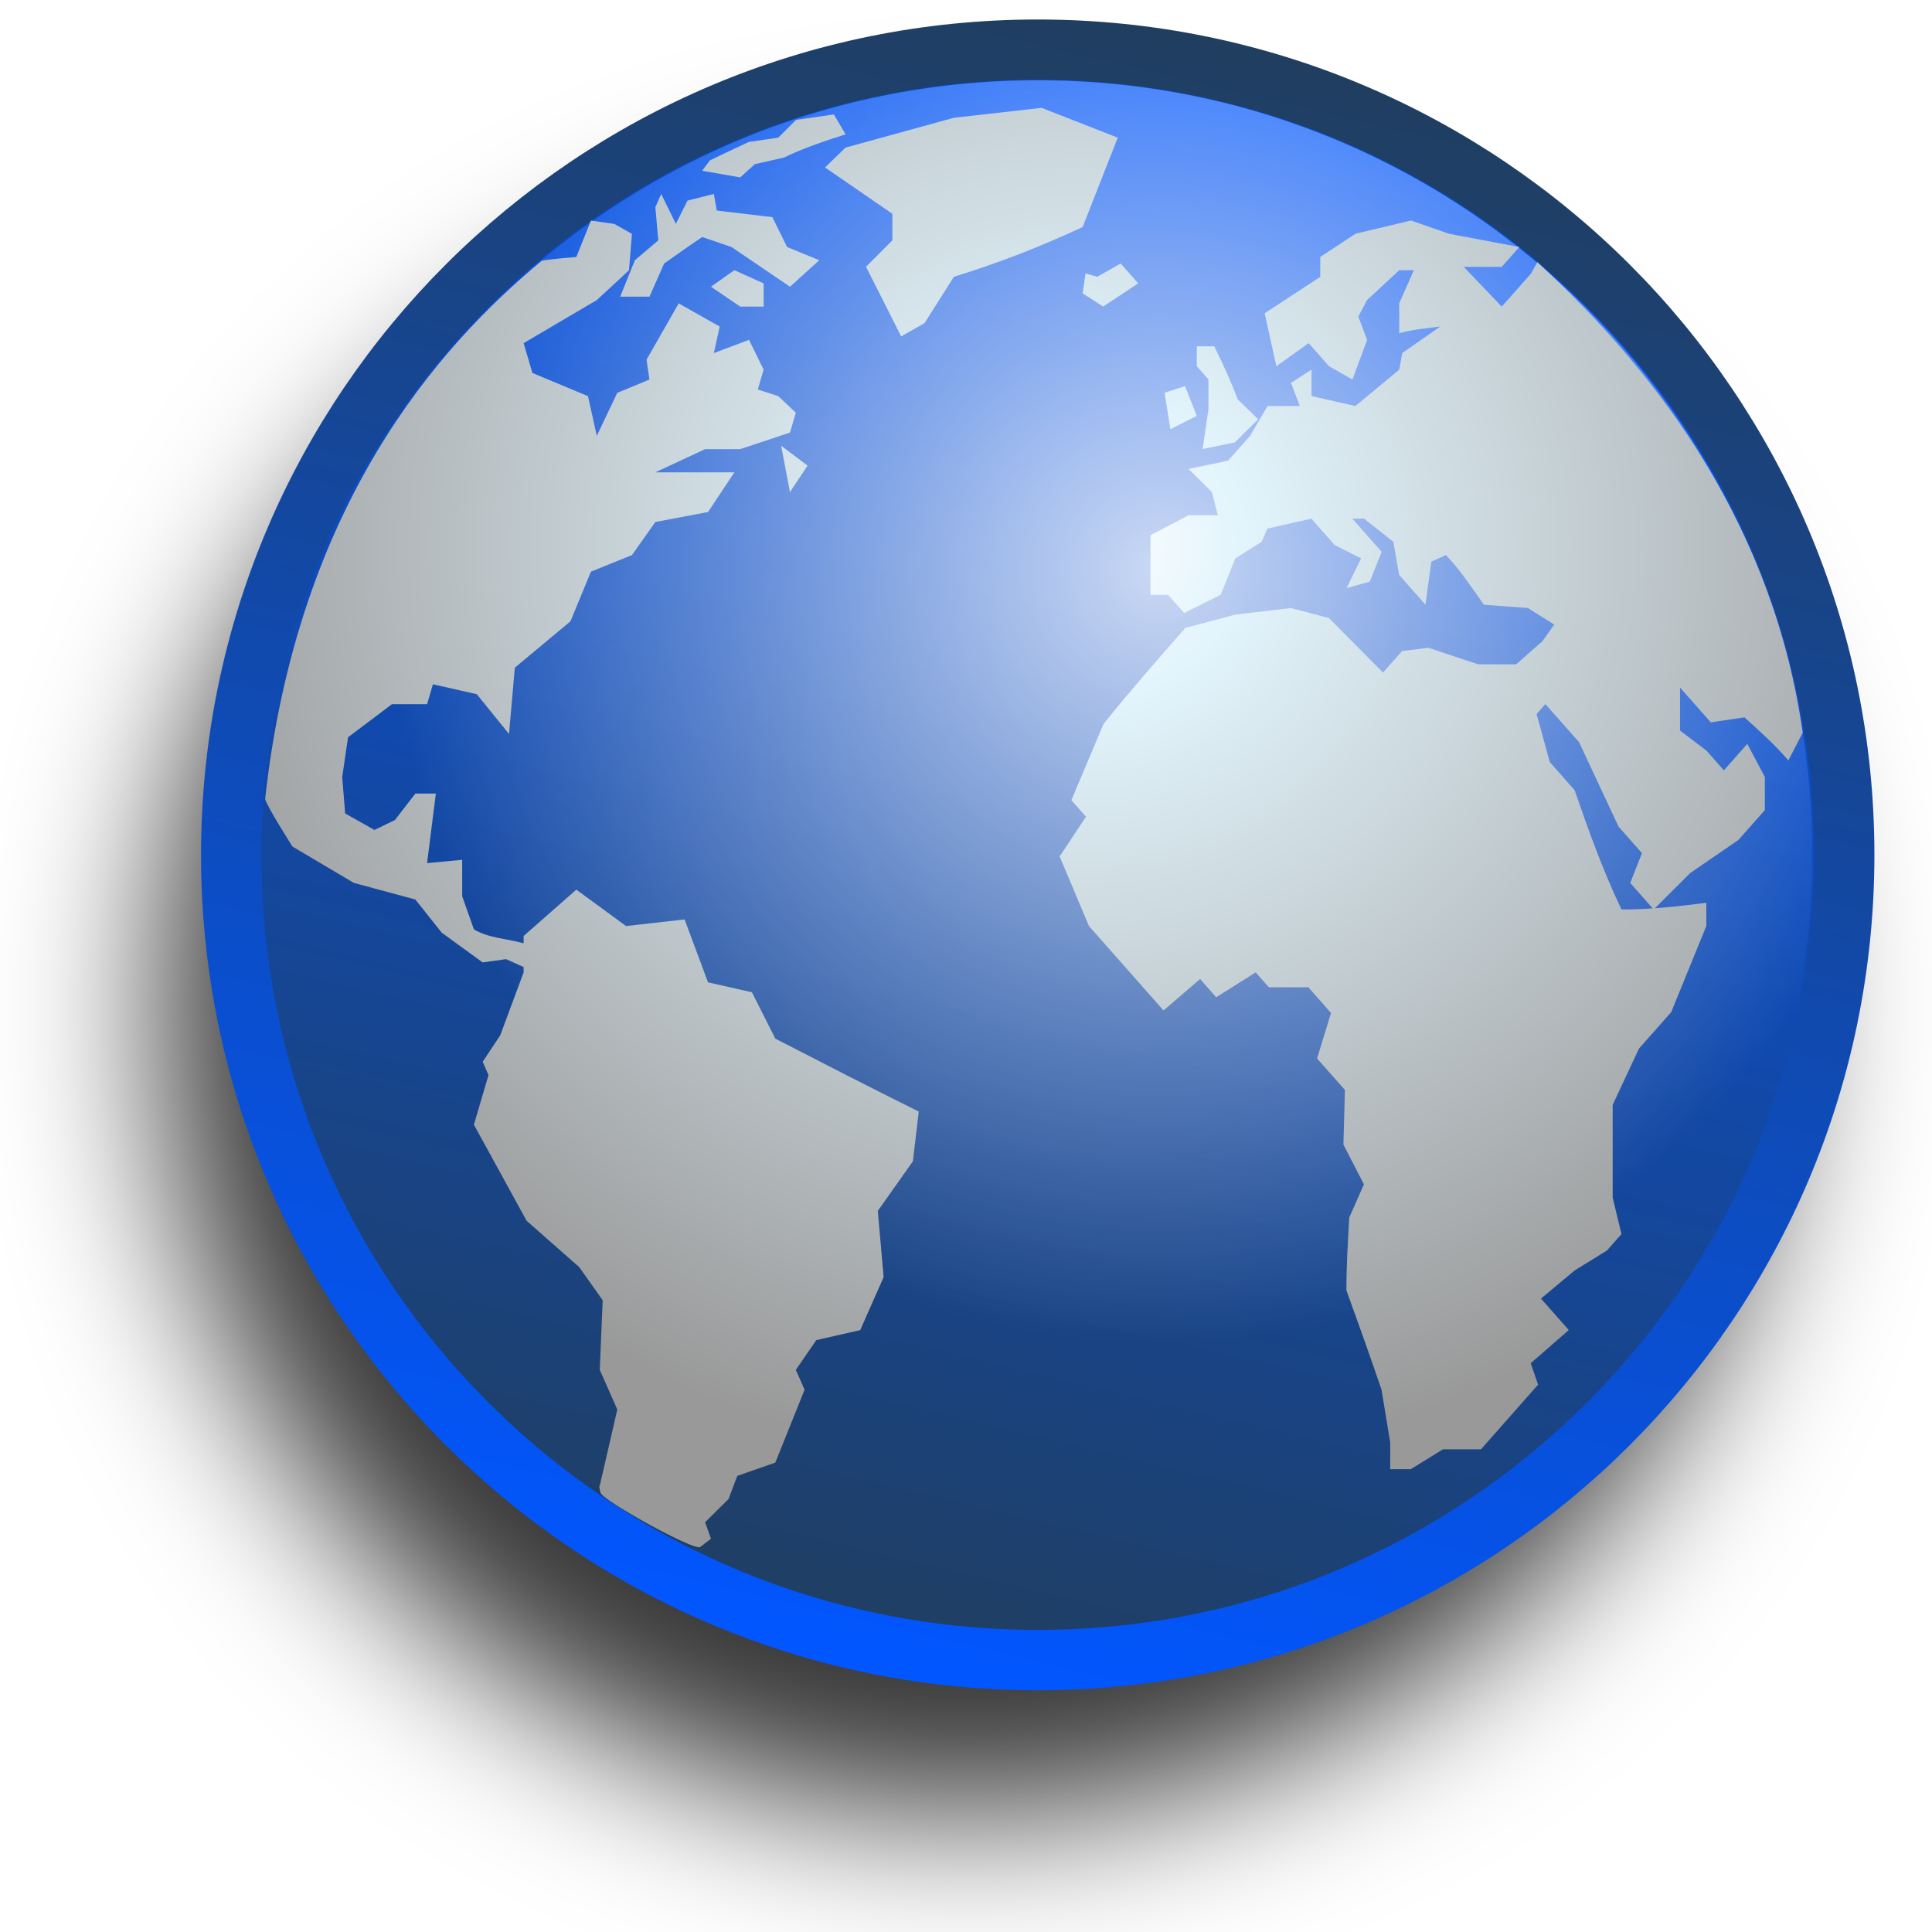
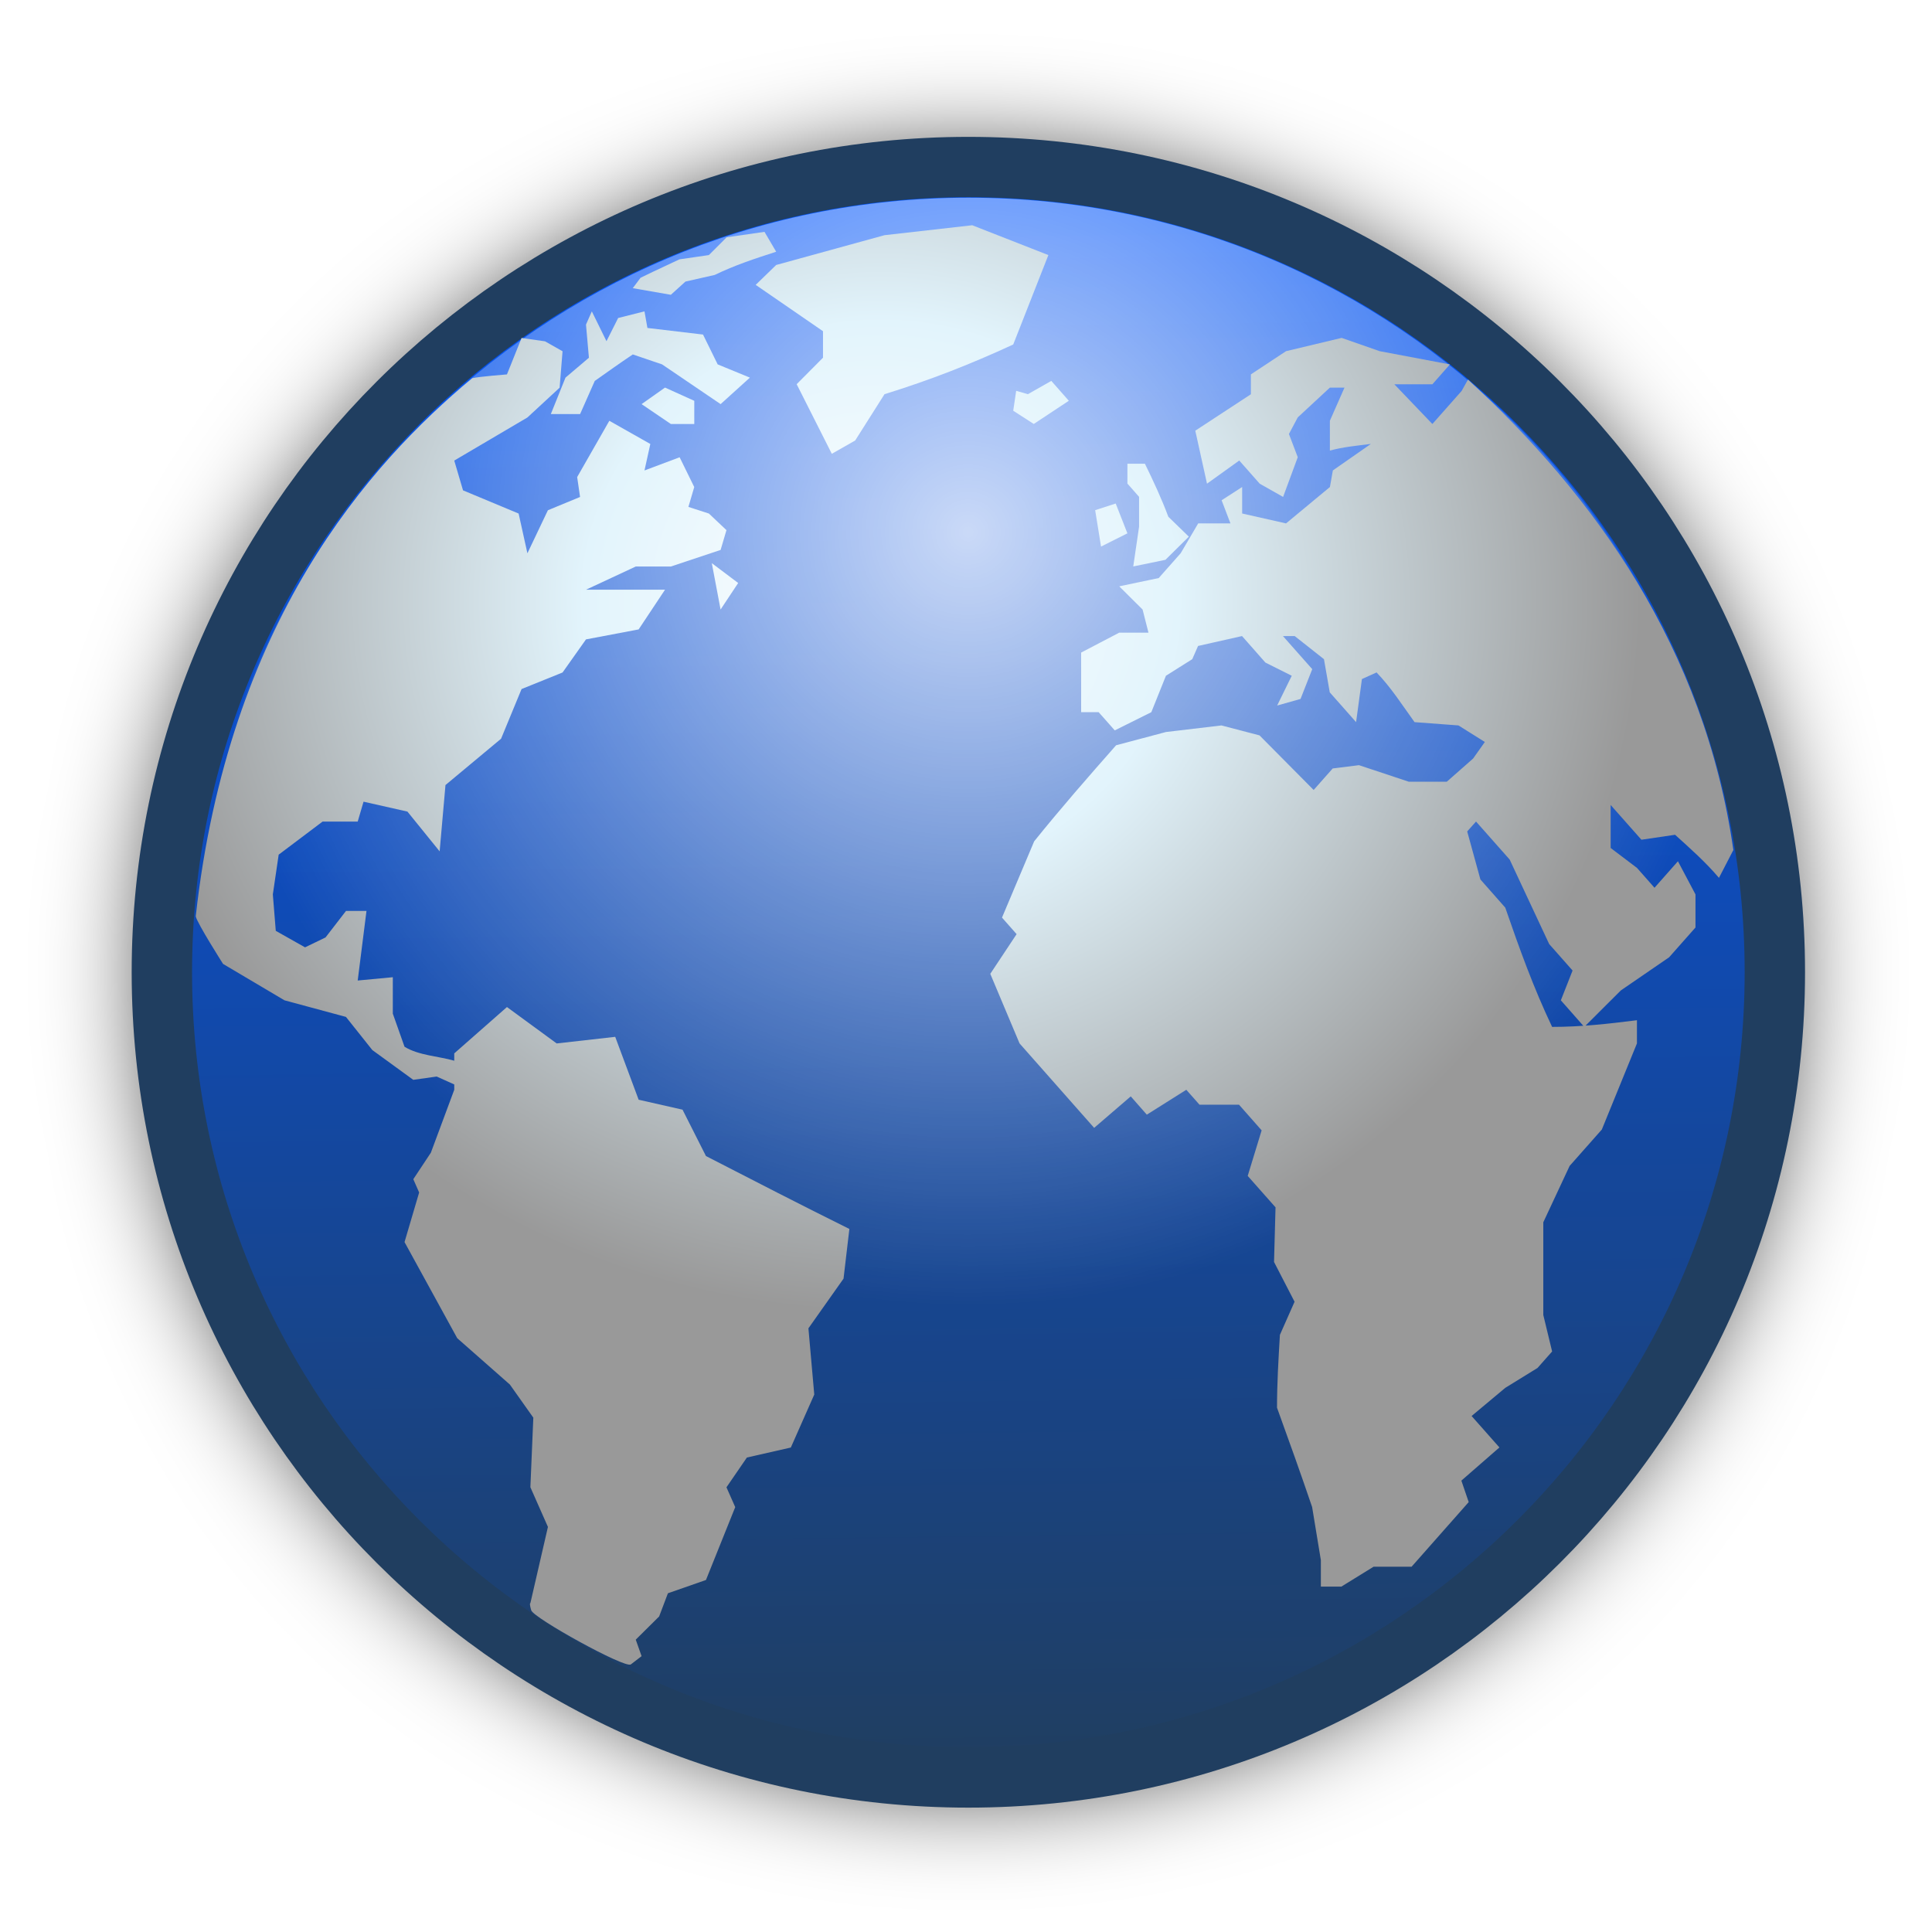
<svg xmlns="http://www.w3.org/2000/svg" xmlns:xlink="http://www.w3.org/1999/xlink" width="32" height="32" id="svg3440" version="1.1">
  <defs id="defs3">
    <linearGradient id="linearGradient4337">
      <stop style="stop-color:#ffffff;stop-opacity:1;" offset="0" id="stop4339" />
-       <stop id="stop4345" offset="0.167" style="stop-color:#e2f4fc;stop-opacity:1;" />
+       <stop id="stop4345" offset="0.392" style="stop-color:#e2f4fc;stop-opacity:1;" />
      <stop style="stop-color:#999999;stop-opacity:1;" offset="1" id="stop4341" />
    </linearGradient>
    <linearGradient id="linearGradient3886">
      <stop style="stop-color:#ffffff;stop-opacity:0.784;" offset="0" id="stop3888" />
      <stop style="stop-color:#ffffff;stop-opacity:0;" offset="1" id="stop3890" />
    </linearGradient>
    <linearGradient id="linearGradient7777">
      <stop style="stop-color:#203e60;stop-opacity:1;" offset="0" id="stop4346" />
      <stop style="stop-color:#0156ff;stop-opacity:1;" offset="1" id="stop3966" />
    </linearGradient>
-     <linearGradient xlink:href="#linearGradient7777" id="linearGradient3872" x1="18.87" y1="43.407" x2="28.056" y2="4.741" gradientUnits="userSpaceOnUse" gradientTransform="matrix(0.6850159,0,0,0.6839356,1.07922,13.75251)" />
-     <radialGradient xlink:href="#linearGradient3886" id="radialGradient3899" gradientUnits="userSpaceOnUse" gradientTransform="translate(4.123843e-6,-6.9188543e-7)" cx="25.263" cy="14.053" fx="25.263" fy="14.053" r="17.5" />
-     <radialGradient xlink:href="#linearGradient4337" id="radialGradient4343" cx="26" cy="15.5" fx="26" fy="15.5" r="18.863" gradientTransform="matrix(1.272315,-6.5423305e-8,6.2697328e-8,1.219302,-7.080182,-2.899736)" gradientUnits="userSpaceOnUse" />
-     <radialGradient xlink:href="#linearGradient4337" id="radialGradient3172" gradientUnits="userSpaceOnUse" gradientTransform="matrix(1.272315,-6.5423305e-8,6.2697328e-8,1.219302,-7.080182,-2.899736)" cx="26" cy="15.5" fx="26" fy="15.5" r="18.863" />
-     <radialGradient xlink:href="#linearGradient4337" id="radialGradient3174" gradientUnits="userSpaceOnUse" gradientTransform="matrix(1.272315,-6.5423305e-8,6.2697328e-8,1.219302,-7.080182,-2.899736)" cx="26" cy="15.5" fx="26" fy="15.5" r="18.863" />
-     <radialGradient xlink:href="#linearGradient4337" id="radialGradient3176" gradientUnits="userSpaceOnUse" gradientTransform="matrix(1.272315,-6.5423305e-8,6.2697328e-8,1.219302,-7.080182,-2.899736)" cx="26" cy="15.5" fx="26" fy="15.5" r="18.863" />
-     <radialGradient xlink:href="#linearGradient4337" id="radialGradient3178" gradientUnits="userSpaceOnUse" gradientTransform="matrix(1.272315,-6.5423305e-8,6.2697328e-8,1.219302,-7.080182,-2.899736)" cx="26" cy="15.5" fx="26" fy="15.5" r="18.863" />
-     <radialGradient xlink:href="#linearGradient4337" id="radialGradient3180" gradientUnits="userSpaceOnUse" gradientTransform="matrix(1.272315,-6.5423305e-8,6.2697328e-8,1.219302,-7.080182,-2.899736)" cx="26" cy="15.5" fx="26" fy="15.5" r="18.863" />
-     <radialGradient xlink:href="#linearGradient4337" id="radialGradient3182" gradientUnits="userSpaceOnUse" gradientTransform="matrix(1.272315,-6.5423305e-8,6.2697328e-8,1.219302,-7.080182,-2.899736)" cx="26" cy="15.5" fx="26" fy="15.5" r="18.863" />
-     <radialGradient xlink:href="#linearGradient4337" id="radialGradient3184" gradientUnits="userSpaceOnUse" gradientTransform="matrix(1.272315,-6.5423305e-8,6.2697328e-8,1.219302,-7.080182,-2.899736)" cx="26" cy="15.5" fx="26" fy="15.5" r="18.863" />
-     <radialGradient xlink:href="#linearGradient4337" id="radialGradient3186" gradientUnits="userSpaceOnUse" gradientTransform="matrix(1.272315,-6.5423305e-8,6.2697328e-8,1.219302,-7.080182,-2.899736)" cx="26" cy="15.5" fx="26" fy="15.5" r="18.863" />
-     <radialGradient xlink:href="#linearGradient4337" id="radialGradient3188" gradientUnits="userSpaceOnUse" gradientTransform="matrix(1.272315,-6.5423305e-8,6.2697328e-8,1.219302,-7.080182,-2.899736)" cx="26" cy="15.5" fx="26" fy="15.5" r="18.863" />
-     <radialGradient xlink:href="#linearGradient4337" id="radialGradient3190" gradientUnits="userSpaceOnUse" gradientTransform="matrix(1.272315,-6.5423305e-8,6.2697328e-8,1.219302,-7.080182,-2.899736)" cx="26" cy="15.5" fx="26" fy="15.5" r="18.863" />
-     <radialGradient xlink:href="#linearGradient4337" id="radialGradient3192" gradientUnits="userSpaceOnUse" gradientTransform="matrix(1.272315,-6.5423305e-8,6.2697328e-8,1.219302,-7.080182,-2.899736)" cx="26" cy="15.5" fx="26" fy="15.5" r="18.863" />
-     <radialGradient xlink:href="#linearGradient4337" id="radialGradient3194" gradientUnits="userSpaceOnUse" gradientTransform="matrix(1.272315,-6.5423305e-8,6.2697328e-8,1.219302,-7.080182,-2.899736)" cx="26" cy="15.5" fx="26" fy="15.5" r="18.863" />
-     <radialGradient xlink:href="#linearGradient4337" id="radialGradient3196" gradientUnits="userSpaceOnUse" gradientTransform="matrix(1.272315,-6.5423305e-8,6.2697328e-8,1.219302,-7.080182,-2.899736)" cx="26" cy="15.5" fx="26" fy="15.5" r="18.863" />
-     <radialGradient xlink:href="#linearGradient4337" id="radialGradient3198" gradientUnits="userSpaceOnUse" gradientTransform="matrix(1.272315,-6.5423305e-8,6.2697328e-8,1.219302,-7.080182,-2.899736)" cx="26" cy="15.5" fx="26" fy="15.5" r="18.863" />
-     <radialGradient xlink:href="#linearGradient4337" id="radialGradient3200" gradientUnits="userSpaceOnUse" gradientTransform="matrix(1.272315,-6.5423305e-8,6.2697328e-8,1.219302,-7.080182,-2.899736)" cx="26" cy="15.5" fx="26" fy="15.5" r="18.863" />
-     <radialGradient xlink:href="#linearGradient4337" id="radialGradient3202" gradientUnits="userSpaceOnUse" gradientTransform="matrix(1.272315,-6.5423305e-8,6.2697328e-8,1.219302,-7.080182,-2.899736)" cx="26" cy="15.5" fx="26" fy="15.5" r="18.863" />
-     <radialGradient xlink:href="#linearGradient4337" id="radialGradient3204" gradientUnits="userSpaceOnUse" gradientTransform="matrix(1.272315,-6.5423305e-8,6.2697328e-8,1.219302,-7.080182,-2.899736)" cx="26" cy="15.5" fx="26" fy="15.5" r="18.863" />
-     <radialGradient xlink:href="#linearGradient4337" id="radialGradient3206" gradientUnits="userSpaceOnUse" gradientTransform="matrix(1.272315,-6.5423305e-8,6.2697328e-8,1.219302,-7.080182,-2.899736)" cx="26" cy="15.5" fx="26" fy="15.5" r="18.863" />
-     <radialGradient xlink:href="#linearGradient4337" id="radialGradient3208" gradientUnits="userSpaceOnUse" gradientTransform="matrix(1.272315,-6.5423305e-8,6.2697328e-8,1.219302,-7.080182,-2.899736)" cx="26" cy="15.5" fx="26" fy="15.5" r="18.863" />
-     <radialGradient xlink:href="#linearGradient4337" id="radialGradient3210" gradientUnits="userSpaceOnUse" gradientTransform="matrix(1.272315,-6.5423305e-8,6.2697328e-8,1.219302,-7.080182,-2.899736)" cx="26" cy="15.5" fx="26" fy="15.5" r="18.863" />
-     <radialGradient xlink:href="#linearGradient4337" id="radialGradient3212" gradientUnits="userSpaceOnUse" gradientTransform="matrix(1.272315,-6.5423305e-8,6.2697328e-8,1.219302,-7.080182,-2.899736)" cx="26" cy="15.5" fx="26" fy="15.5" r="18.863" />
-     <radialGradient xlink:href="#linearGradient4337" id="radialGradient3214" gradientUnits="userSpaceOnUse" gradientTransform="matrix(1.272315,-6.5423305e-8,6.2697328e-8,1.219302,-7.080182,-2.899736)" cx="26" cy="15.5" fx="26" fy="15.5" r="18.863" />
-     <radialGradient xlink:href="#linearGradient4337" id="radialGradient3216" gradientUnits="userSpaceOnUse" gradientTransform="matrix(1.272315,-6.5423305e-8,6.2697328e-8,1.219302,-7.080182,-2.899736)" cx="26" cy="15.5" fx="26" fy="15.5" r="18.863" />
-     <radialGradient xlink:href="#linearGradient4337" id="radialGradient3218" gradientUnits="userSpaceOnUse" gradientTransform="matrix(1.272315,-6.5423305e-8,6.2697328e-8,1.219302,-7.080182,-2.899736)" cx="26" cy="15.5" fx="26" fy="15.5" r="18.863" />
-     <radialGradient xlink:href="#linearGradient4337" id="radialGradient3220" gradientUnits="userSpaceOnUse" gradientTransform="matrix(1.272315,-6.5423305e-8,6.2697328e-8,1.219302,-7.080182,-2.899736)" cx="26" cy="15.5" fx="26" fy="15.5" r="18.863" />
-     <radialGradient xlink:href="#linearGradient4337" id="radialGradient3222" gradientUnits="userSpaceOnUse" gradientTransform="matrix(1.272315,-6.5423305e-8,6.2697328e-8,1.219302,-7.080182,-2.899736)" cx="26" cy="15.5" fx="26" fy="15.5" r="18.863" />
-     <radialGradient xlink:href="#linearGradient4337" id="radialGradient3224" gradientUnits="userSpaceOnUse" gradientTransform="matrix(1.272315,-6.5423305e-8,6.2697328e-8,1.219302,-7.080182,-2.899736)" cx="26" cy="15.5" fx="26" fy="15.5" r="18.863" />
-     <radialGradient xlink:href="#linearGradient4337" id="radialGradient3226" gradientUnits="userSpaceOnUse" gradientTransform="matrix(1.272315,-6.5423305e-8,6.2697328e-8,1.219302,-7.080182,-2.899736)" cx="26" cy="15.5" fx="26" fy="15.5" r="18.863" />
-     <filter id="filter3970" x="-0.12" width="1.24" y="-0.12" height="1.24" color-interpolation-filters="sRGB">
-       <feGaussianBlur stdDeviation="26.325" id="feGaussianBlur3972" />
+     <radialGradient xlink:href="#linearGradient3886" id="radialGradient3899" gradientUnits="userSpaceOnUse" gradientTransform="translate(4.123843e-6,-6.9188543e-7)" cx="22.489" cy="10.555" fx="22.489" fy="10.555" r="17.5" />
+     <linearGradient xlink:href="#linearGradient7777" id="linearGradient3865" gradientUnits="userSpaceOnUse" gradientTransform="matrix(0.6850159,0,0,0.6839356,0.2837253,15.68947)" x1="18.87" y1="43.407" x2="18.378" y2="4.353" />
+     <filter id="filter3831">
+       <feGaussianBlur stdDeviation="0.934" id="feGaussianBlur3833" />
    </filter>
-     <linearGradient xlink:href="#linearGradient7777" id="linearGradient3841" x1="397" y1="-556" x2="273" y2="-34" gradientUnits="userSpaceOnUse" gradientTransform="matrix(0.05074192,0,0,0.05066189,0.5067339,45.1553)" />
-     <filter id="filter3861" x="-0.12" width="1.24" y="-0.12" height="1.24">
-       <feGaussianBlur stdDeviation="1.335" id="feGaussianBlur3863" />
-     </filter>
-     <linearGradient xlink:href="#linearGradient7777" id="linearGradient3865" gradientUnits="userSpaceOnUse" gradientTransform="matrix(0.6850159,0,0,0.6839356,1.432774,13.74493)" x1="18.87" y1="43.407" x2="28.056" y2="4.741" />
+     <linearGradient xlink:href="#linearGradient7777" id="linearGradient3833" x1="10.225" y1="48.367" x2="10.186" y2="53.671" gradientUnits="userSpaceOnUse" />
+     <radialGradient xlink:href="#linearGradient4337" id="radialGradient3846" cx="22.715" cy="13.843" fx="22.715" fy="13.843" r="18.863" gradientTransform="matrix(1,0,0,0.9362598,0,1.487539)" gradientUnits="userSpaceOnUse" />
  </defs>
  <g id="layer1" transform="translate(0,-16)">
-     <path id="path3855" d="m 29.397,32.678 c 0,7.366 -5.981,13.337 -13.358,13.337 -7.377,0 -13.358,-5.971 -13.358,-13.337 0,-7.366 5.981,-13.336 13.358,-13.336 7.377,0 13.358,5.971 13.358,13.336 l 0,0 z" style="fill:#000000;fill-opacity:0.784;fill-rule:nonzero;stroke:none;filter:url(#filter3861)" />
-     <path style="fill:url(#linearGradient3865);fill-opacity:1;fill-rule:nonzero;stroke:url(#linearGradient3841);stroke-width:1;stroke-miterlimit:4;stroke-opacity:1;stroke-dasharray:none" d="m 30.546,30.159 c 0,7.366 -5.981,13.337 -13.358,13.337 -7.377,0 -13.358,-5.971 -13.358,-13.337 0,-7.366 5.981,-13.336 13.358,-13.336 7.377,0 13.358,5.971 13.358,13.336 l 0,0 z" id="path3214" />
-     <path style="fill:url(#radialGradient3899);fill-opacity:1;stroke:none" id="path3884" d="m 40,20.5 a 17.5,17.5 0 1 1 -35,0 17.5,17.5 0 1 1 35,0 z" transform="matrix(0.7328571,0,0,0.7328571,0.7017634,15.13135)" />
-     <g id="g4307" style="fill:url(#radialGradient4343);fill-opacity:1" transform="matrix(0.675,0,0,0.675,1.666053,13.95492)">
-       <g transform="matrix(0.987914,0,0,0.987891,-1.58612,0.616059)" style="fill:url(#radialGradient3174);fill-opacity:1;fill-rule:nonzero;stroke:none" id="g4142">
-         <path style="fill:url(#radialGradient3172);fill-opacity:1" id="path4144" d="M 43.88,20.648 43.526,21.332 c -0.334,-0.394 -0.709,-0.725 -1.09,-1.07 l -0.836,0.123 -0.764,-0.863 0,1.068 0.654,0.495 0.435,0.493 0.582,-0.658 c 0.146,0.274 0.291,0.549 0.436,0.823 l 0,0.822 -0.655,0.74 -1.199,0.823 -0.908,0.906 -0.582,-0.66 0.291,-0.74 -0.581,-0.658 -0.981,-2.098 -0.836,-0.945 -0.219,0.246 0.328,1.193 0.617,0.699 c 0.352,1.018 0.701,1.99 1.164,2.963 0.718,0 1.395,-0.076 2.107,-0.166 l 0,0.576 -0.872,2.139 -0.8,0.904 -0.654,1.4 c 0,0.768 0,1.535 0,2.303 l 0.219,0.906 -0.363,0.41 -0.801,0.494 -0.836,0.699 0.691,0.781 -0.945,0.824 0.182,0.533 -1.418,1.605 -0.944,0 -0.8,0.494 -0.51,0 0,-0.658 -0.217,-1.318 c -0.281,-0.826 -0.574,-1.647 -0.872,-2.467 0,-0.606 0.036,-1.205 0.072,-1.81 l 0.364,-0.822 -0.51,-0.988 0.037,-1.357 -0.691,-0.781 0.346,-1.131 -0.562,-0.638 -0.982,0 -0.327,-0.37 -0.981,0.618 -0.399,-0.454 -0.909,0.782 c -0.617,-0.7 -1.235,-1.399 -1.853,-2.098 l -0.727,-1.728 0.654,-0.986 -0.363,-0.411 0.799,-1.894 c 0.656,-0.816 1.342,-1.6 2.035,-2.386 l 1.236,-0.329 1.381,-0.164 0.945,0.247 1.345,1.356 0.473,-0.534 0.653,-0.082 1.236,0.411 0.945,0 0.654,-0.576 0.291,-0.411 -0.655,-0.411 -1.091,-0.082 c -0.303,-0.42 -0.584,-0.861 -0.943,-1.234 l -0.364,0.164 -0.145,1.07 -0.654,-0.74 -0.144,-0.824 -0.727,-0.574 -0.292,0 0.728,0.822 -0.291,0.74 -0.581,0.164 0.363,-0.74 -0.655,-0.328 -0.58,-0.658 -1.092,0.246 -0.144,0.328 -0.654,0.412 -0.363,0.905 -0.908,0.452 -0.4,-0.452 -0.435,0 0,-1.481 0.945,-0.494 0.727,0 -0.146,-0.575 -0.58,-0.576 0.981,-0.206 0.545,-0.616 0.435,-0.741 0.801,0 -0.219,-0.575 0.51,-0.329 0,0.658 1.09,0.246 1.09,-0.904 0.073,-0.412 0.944,-0.658 c -0.342,0.043 -0.684,0.074 -1.018,0.165 l 0,-0.741 0.363,-0.823 -0.363,0 -0.798,0.74 -0.219,0.412 0.219,0.577 -0.364,0.986 -0.581,-0.329 -0.508,-0.575 -0.801,0.575 -0.291,-1.316 1.381,-0.905 0,-0.494 0.873,-0.576 1.381,-0.33 0.945,0.33 1.744,0.329 -0.435,0.493 -0.945,0 0.945,0.987 0.727,-0.822 0.157,-0.282 c 3.13,2.869 5.879,6.665 6.593,11.694 z" />
+     <path id="path3061" d="m 29.397,32.103 c 0,7.366 -5.981,13.337 -13.358,13.337 -7.377,0 -13.358,-5.971 -13.358,-13.337 0,-7.366 5.981,-13.336 13.358,-13.336 7.377,0 13.358,5.971 13.358,13.336 l 0,0 z" style="fill:#000000;fill-opacity:1;fill-rule:nonzero;stroke:none;filter:url(#filter3831)" />
+     <path style="fill:url(#linearGradient3865);fill-opacity:1;fill-rule:nonzero;stroke:url(#linearGradient3833);stroke-width:1;stroke-miterlimit:4;stroke-opacity:1;stroke-dasharray:none" d="m 29.397,32.103 c 0,7.366 -5.981,13.337 -13.358,13.337 -7.377,0 -13.358,-5.971 -13.358,-13.337 0,-7.366 5.981,-13.336 13.358,-13.336 7.377,0 13.358,5.971 13.358,13.336 l 0,0 z" id="path3214" />
+     <path style="fill:url(#radialGradient3899);fill-opacity:1;stroke:none" id="path3884" d="M 40,20.5 C 40,30.165 32.165,38 22.5,38 12.835,38 5,30.165 5,20.5 5,10.835 12.835,3 22.5,3 32.165,3 40,10.835 40,20.5 z" transform="matrix(0.7328571,0,0,0.7328571,-0.4472852,17.07589)" />
+     <g id="g4307" style="fill:url(#radialGradient3846);fill-opacity:1" transform="matrix(0.675,0,0,0.675,0.5170049,15.89946)">
+       <g transform="matrix(0.987914,0,0,0.987891,-1.58612,0.616059)" style="fill:url(#radialGradient3846);fill-opacity:1.0;fill-rule:nonzero;stroke:none" id="g4142">
+         <path style="fill:url(#radialGradient3846);fill-opacity:1.0" id="path4144" d="M 43.88,20.648 43.526,21.332 c -0.334,-0.394 -0.709,-0.725 -1.09,-1.07 l -0.836,0.123 -0.764,-0.863 0,1.068 0.654,0.495 0.435,0.493 0.582,-0.658 c 0.146,0.274 0.291,0.549 0.436,0.823 l 0,0.822 -0.655,0.74 -1.199,0.823 -0.908,0.906 -0.582,-0.66 0.291,-0.74 -0.581,-0.658 -0.981,-2.098 -0.836,-0.945 -0.219,0.246 0.328,1.193 0.617,0.699 c 0.352,1.018 0.701,1.99 1.164,2.963 0.718,0 1.395,-0.076 2.107,-0.166 l 0,0.576 -0.872,2.139 -0.8,0.904 -0.654,1.4 c 0,0.768 0,1.535 0,2.303 l 0.219,0.906 -0.363,0.41 -0.801,0.494 -0.836,0.699 0.691,0.781 -0.945,0.824 0.182,0.533 -1.418,1.605 -0.944,0 -0.8,0.494 -0.51,0 0,-0.658 -0.217,-1.318 c -0.281,-0.826 -0.574,-1.647 -0.872,-2.467 0,-0.606 0.036,-1.205 0.072,-1.81 l 0.364,-0.822 -0.51,-0.988 0.037,-1.357 -0.691,-0.781 0.346,-1.131 -0.562,-0.638 -0.982,0 -0.327,-0.37 -0.981,0.618 -0.399,-0.454 -0.909,0.782 c -0.617,-0.7 -1.235,-1.399 -1.853,-2.098 l -0.727,-1.728 0.654,-0.986 -0.363,-0.411 0.799,-1.894 c 0.656,-0.816 1.342,-1.6 2.035,-2.386 l 1.236,-0.329 1.381,-0.164 0.945,0.247 1.345,1.356 0.473,-0.534 0.653,-0.082 1.236,0.411 0.945,0 0.654,-0.576 0.291,-0.411 -0.655,-0.411 -1.091,-0.082 c -0.303,-0.42 -0.584,-0.861 -0.943,-1.234 l -0.364,0.164 -0.145,1.07 -0.654,-0.74 -0.144,-0.824 -0.727,-0.574 -0.292,0 0.728,0.822 -0.291,0.74 -0.581,0.164 0.363,-0.74 -0.655,-0.328 -0.58,-0.658 -1.092,0.246 -0.144,0.328 -0.654,0.412 -0.363,0.905 -0.908,0.452 -0.4,-0.452 -0.435,0 0,-1.481 0.945,-0.494 0.727,0 -0.146,-0.575 -0.58,-0.576 0.981,-0.206 0.545,-0.616 0.435,-0.741 0.801,0 -0.219,-0.575 0.51,-0.329 0,0.658 1.09,0.246 1.09,-0.904 0.073,-0.412 0.944,-0.658 c -0.342,0.043 -0.684,0.074 -1.018,0.165 l 0,-0.741 0.363,-0.823 -0.363,0 -0.798,0.74 -0.219,0.412 0.219,0.577 -0.364,0.986 -0.581,-0.329 -0.508,-0.575 -0.801,0.575 -0.291,-1.316 1.381,-0.905 0,-0.494 0.873,-0.576 1.381,-0.33 0.945,0.33 1.744,0.329 -0.435,0.493 -0.945,0 0.945,0.987 0.727,-0.822 0.157,-0.282 c 3.13,2.869 5.879,6.665 6.593,11.694 z" />
      </g>
-       <g transform="matrix(0.987914,0,0,0.987891,-1.58612,0.616059)" style="fill:url(#radialGradient3178);fill-opacity:1;fill-rule:nonzero;stroke:none" id="g4150">
-         <path style="fill:url(#radialGradient3176);fill-opacity:1" id="path4152" d="m 26.07,9.236 -0.073,0.493 0.51,0.329 0.871,-0.576 -0.435,-0.494 -0.582,0.33 -0.29,-0.083" />
+       <g transform="matrix(0.987914,0,0,0.987891,-1.58612,0.616059)" style="fill:url(#radialGradient3846);fill-opacity:1.0;fill-rule:nonzero;stroke:none" id="g4150">
+         <path style="fill:url(#radialGradient3846);fill-opacity:1.0" id="path4152" d="m 26.07,9.236 -0.073,0.493 0.51,0.329 0.871,-0.576 -0.435,-0.494 -0.582,0.33 -0.29,-0.083" />
      </g>
-       <g transform="matrix(0.987914,0,0,0.987891,-1.58612,0.616059)" style="fill:url(#radialGradient3182);fill-opacity:1;fill-rule:nonzero;stroke:none" id="g4158">
-         <path style="fill:url(#radialGradient3180);fill-opacity:1" id="path4160" d="m 26.87,5.863 -1.891,-0.741 -2.18,0.247 -2.69,0.74 -0.509,0.494 1.672,1.151 0,0.658 -0.654,0.658 0.873,1.729 0.58,-0.33 0.729,-1.151 c 1.123,-0.347 2.13,-0.741 3.197,-1.234 l 0.873,-2.221" />
+       <g transform="matrix(0.987914,0,0,0.987891,-1.58612,0.616059)" style="fill:url(#radialGradient3846);fill-opacity:1.0;fill-rule:nonzero;stroke:none" id="g4158">
+         <path style="fill:url(#radialGradient3846);fill-opacity:1.0" id="path4160" d="m 26.87,5.863 -1.891,-0.741 -2.18,0.247 -2.69,0.74 -0.509,0.494 1.672,1.151 0,0.658 -0.654,0.658 0.873,1.729 0.58,-0.33 0.729,-1.151 c 1.123,-0.347 2.13,-0.741 3.197,-1.234 l 0.873,-2.221" />
      </g>
-       <g transform="matrix(0.987914,0,0,0.987891,-1.58612,0.616059)" style="fill:url(#radialGradient3186);fill-opacity:1;fill-rule:nonzero;stroke:none" id="g4166">
-         <path style="fill:url(#radialGradient3184);fill-opacity:1" id="path4168" d="m 28.833,12.775 -0.291,-0.741 -0.51,0.165 0.146,0.904 0.654,-0.328" />
+       <g transform="matrix(0.987914,0,0,0.987891,-1.58612,0.616059)" style="fill:url(#radialGradient3846);fill-opacity:1.0;fill-rule:nonzero;stroke:none" id="g4166">
+         <path style="fill:url(#radialGradient3846);fill-opacity:1.0" id="path4168" d="m 28.833,12.775 -0.291,-0.741 -0.51,0.165 0.146,0.904 0.654,-0.328" />
      </g>
-       <g transform="matrix(0.987914,0,0,0.987891,-1.58612,0.616059)" style="fill:url(#radialGradient3190);fill-opacity:1;fill-rule:nonzero;stroke:none" id="g4174">
-         <path style="fill:url(#radialGradient3188);fill-opacity:1" id="path4176" d="m 29.123,12.609 -0.145,0.988 0.8,-0.165 0.581,-0.575 -0.509,-0.494 C 29.679,11.908 29.482,11.483 29.268,11.046 l -0.435,0 0,0.493 0.29,0.329 0,0.74" />
+       <g transform="matrix(0.987914,0,0,0.987891,-1.58612,0.616059)" style="fill:url(#radialGradient3846);fill-opacity:1.0;fill-rule:nonzero;stroke:none" id="g4174">
+         <path style="fill:url(#radialGradient3846);fill-opacity:1.0" id="path4176" d="m 29.123,12.609 -0.145,0.988 0.8,-0.165 0.581,-0.575 -0.509,-0.494 C 29.679,11.908 29.482,11.483 29.268,11.046 l -0.435,0 0,0.493 0.29,0.329 0,0.74" />
      </g>
-       <g transform="matrix(0.987914,0,0,0.987891,-1.58612,0.616059)" style="fill:url(#radialGradient3194);fill-opacity:1;fill-rule:nonzero;stroke:none" id="g4182">
-         <path style="fill:url(#radialGradient3192);fill-opacity:1" id="path4184" d="m 18.365,28.242 -0.582,-1.152 -1.09,-0.247 -0.582,-1.562 -1.454,0.164 -1.235,-0.904 -1.309,1.151 0,0.182 c -0.396,-0.114 -0.883,-0.13 -1.235,-0.347 l -0.291,-0.822 0,-0.905 -0.872,0.082 c 0.073,-0.576 0.145,-1.151 0.218,-1.728 l -0.509,0 -0.508,0.658 -0.509,0.246 -0.727,-0.41 -0.073,-0.905 0.145,-0.987 1.091,-0.822 0.872,0 0.145,-0.494 1.09,0.246 0.8,0.988 0.145,-1.647 1.381,-1.151 0.509,-1.234 1.018,-0.411 0.582,-0.822 1.308,-0.248 0.655,-0.986 c -0.654,0 -1.309,0 -1.963,0 l 1.236,-0.576 0.872,0 1.236,-0.412 0.145,-0.492 -0.436,-0.412 -0.509,-0.165 0.145,-0.493 -0.363,-0.74 -0.873,0.328 0.145,-0.658 -1.018,-0.576 -0.799,1.398 0.072,0.494 -0.799,0.33 -0.509,1.069 -0.218,-0.987 -1.381,-0.576 -0.218,-0.74 1.817,-1.07 0.8,-0.74 0.073,-0.905 -0.436,-0.247 -0.582,-0.083 -0.363,0.905 c 0,0 -0.703,0.055 -0.86,0.094 C 9.987,11.059 6.501,14.983 5.692,22.288 c 0.037,0.174 0.679,1.182 0.679,1.182 l 1.526,0.904 1.526,0.412 0.655,0.823 1.017,0.74 0.582,-0.082 0.436,0.196 0,0.133 -0.581,1.563 -0.436,0.658 0.145,0.33 -0.363,1.232 1.309,2.387 1.308,1.152 0.582,0.822 -0.073,1.728 0.436,0.986 -0.436,1.893 c 0,0 -0.034,-0.012 0.021,0.178 0.056,0.19 2.329,1.451 2.474,1.344 0.144,-0.109 0.267,-0.205 0.267,-0.205 l -0.145,-0.41 0.581,-0.576 0.218,-0.576 0.945,-0.33 0.727,-1.81 -0.218,-0.492 0.508,-0.74 1.091,-0.248 0.582,-1.316 -0.145,-1.645 0.872,-1.234 0.145,-1.234 C 20.733,29.461 19.549,28.851 18.365,28.242" />
+       <g transform="matrix(0.987914,0,0,0.987891,-1.58612,0.616059)" style="fill:url(#radialGradient3846);fill-opacity:1.0;fill-rule:nonzero;stroke:none" id="g4182">
+         <path style="fill:url(#radialGradient3846);fill-opacity:1.0" id="path4184" d="m 18.365,28.242 -0.582,-1.152 -1.09,-0.247 -0.582,-1.562 -1.454,0.164 -1.235,-0.904 -1.309,1.151 0,0.182 c -0.396,-0.114 -0.883,-0.13 -1.235,-0.347 l -0.291,-0.822 0,-0.905 -0.872,0.082 c 0.073,-0.576 0.145,-1.151 0.218,-1.728 l -0.509,0 -0.508,0.658 -0.509,0.246 -0.727,-0.41 -0.073,-0.905 0.145,-0.987 1.091,-0.822 0.872,0 0.145,-0.494 1.09,0.246 0.8,0.988 0.145,-1.647 1.381,-1.151 0.509,-1.234 1.018,-0.411 0.582,-0.822 1.308,-0.248 0.655,-0.986 c -0.654,0 -1.309,0 -1.963,0 l 1.236,-0.576 0.872,0 1.236,-0.412 0.145,-0.492 -0.436,-0.412 -0.509,-0.165 0.145,-0.493 -0.363,-0.74 -0.873,0.328 0.145,-0.658 -1.018,-0.576 -0.799,1.398 0.072,0.494 -0.799,0.33 -0.509,1.069 -0.218,-0.987 -1.381,-0.576 -0.218,-0.74 1.817,-1.07 0.8,-0.74 0.073,-0.905 -0.436,-0.247 -0.582,-0.083 -0.363,0.905 c 0,0 -0.703,0.055 -0.86,0.094 C 9.987,11.059 6.501,14.983 5.692,22.288 c 0.037,0.174 0.679,1.182 0.679,1.182 l 1.526,0.904 1.526,0.412 0.655,0.823 1.017,0.74 0.582,-0.082 0.436,0.196 0,0.133 -0.581,1.563 -0.436,0.658 0.145,0.33 -0.363,1.232 1.309,2.387 1.308,1.152 0.582,0.822 -0.073,1.728 0.436,0.986 -0.436,1.893 c 0,0 -0.034,-0.012 0.021,0.178 0.056,0.19 2.329,1.451 2.474,1.344 0.144,-0.109 0.267,-0.205 0.267,-0.205 l -0.145,-0.41 0.581,-0.576 0.218,-0.576 0.945,-0.33 0.727,-1.81 -0.218,-0.492 0.508,-0.74 1.091,-0.248 0.582,-1.316 -0.145,-1.645 0.872,-1.234 0.145,-1.234 C 20.733,29.461 19.549,28.851 18.365,28.242" />
      </g>
-       <g transform="matrix(0.987914,0,0,0.987891,-1.58612,0.616059)" style="fill:url(#radialGradient3198);fill-opacity:1;fill-rule:nonzero;stroke:none" id="g4190">
-         <path style="fill:url(#radialGradient3196);fill-opacity:1" id="path4192" d="m 16.766,9.565 0.727,0.494 0.582,0 0,-0.576 -0.727,-0.329 -0.582,0.411" />
+       <g transform="matrix(0.987914,0,0,0.987891,-1.58612,0.616059)" style="fill:url(#radialGradient3846);fill-opacity:1.0;fill-rule:nonzero;stroke:none" id="g4190">
+         <path style="fill:url(#radialGradient3846);fill-opacity:1.0" id="path4192" d="m 16.766,9.565 0.727,0.494 0.582,0 0,-0.576 -0.727,-0.329 -0.582,0.411" />
      </g>
-       <g transform="matrix(0.987914,0,0,0.987891,-1.58612,0.616059)" style="fill:url(#radialGradient3202);fill-opacity:1;fill-rule:nonzero;stroke:none" id="g4198">
-         <path style="fill:url(#radialGradient3200);fill-opacity:1" id="path4200" d="m 14.876,8.907 -0.364,0.905 0.727,0 0.364,-0.823 C 15.917,8.768 16.229,8.544 16.548,8.331 l 0.727,0.247 c 0.484,0.329 0.969,0.658 1.454,0.987 L 19.456,8.907 18.656,8.578 18.292,7.837 16.911,7.673 16.838,7.261 16.184,7.426 15.894,8.002 15.53,7.261 l -0.145,0.329 0.073,0.823 -0.582,0.494" />
+       <g transform="matrix(0.987914,0,0,0.987891,-1.58612,0.616059)" style="fill:url(#radialGradient3846);fill-opacity:1.0;fill-rule:nonzero;stroke:none" id="g4198">
+         <path style="fill:url(#radialGradient3846);fill-opacity:1.0" id="path4200" d="m 14.876,8.907 -0.364,0.905 0.727,0 0.364,-0.823 C 15.917,8.768 16.229,8.544 16.548,8.331 l 0.727,0.247 c 0.484,0.329 0.969,0.658 1.454,0.987 L 19.456,8.907 18.656,8.578 18.292,7.837 16.911,7.673 16.838,7.261 16.184,7.426 15.894,8.002 15.53,7.261 l -0.145,0.329 0.073,0.823 -0.582,0.494" />
      </g>
-       <g transform="matrix(0.987914,0,0,0.987891,-1.58612,0.616059)" id="g4204" style="opacity:0.75;fill:url(#radialGradient3206);fill-opacity:1;fill-rule:nonzero;stroke:none">
-         <path style="fill:url(#radialGradient3204);fill-opacity:1" d="" id="path4206" />
+       <g transform="matrix(0.987914,0,0,0.987891,-1.58612,0.616059)" id="g4204" style="opacity:0.75;fill:url(#radialGradient3846);fill-opacity:1.0;fill-rule:nonzero;stroke:none">
+         <path style="fill:url(#radialGradient3846);fill-opacity:1.0" d="" id="path4206" />
      </g>
-       <g transform="matrix(0.987914,0,0,0.987891,-1.58612,0.616059)" style="fill:url(#radialGradient3210);fill-opacity:1;fill-rule:nonzero;stroke:none" id="g4208">
-         <path style="fill:url(#radialGradient3208);fill-opacity:1" d="" id="path4210" />
+       <g transform="matrix(0.987914,0,0,0.987891,-1.58612,0.616059)" style="fill:url(#radialGradient3846);fill-opacity:1.0;fill-rule:nonzero;stroke:none" id="g4208">
+         <path style="fill:url(#radialGradient3846);fill-opacity:1.0" d="" id="path4210" />
      </g>
-       <g transform="matrix(0.987914,0,0,0.987891,-1.58612,0.616059)" id="g4214" style="opacity:0.75;fill:url(#radialGradient3214);fill-opacity:1;fill-rule:nonzero;stroke:none">
-         <path style="fill:url(#radialGradient3212);fill-opacity:1" d="" id="path4216" />
+       <g transform="matrix(0.987914,0,0,0.987891,-1.58612,0.616059)" id="g4214" style="opacity:0.75;fill:url(#radialGradient3846);fill-opacity:1.0;fill-rule:nonzero;stroke:none">
+         <path style="fill:url(#radialGradient3846);fill-opacity:1.0" d="" id="path4216" />
      </g>
-       <g transform="matrix(0.987914,0,0,0.987891,-1.58612,0.616059)" style="fill:url(#radialGradient3218);fill-opacity:1;fill-rule:nonzero;stroke:none" id="g4218">
-         <path style="fill:url(#radialGradient3216);fill-opacity:1" d="" id="path4220" />
+       <g transform="matrix(0.987914,0,0,0.987891,-1.58612,0.616059)" style="fill:url(#radialGradient3846);fill-opacity:1.0;fill-rule:nonzero;stroke:none" id="g4218">
+         <path style="fill:url(#radialGradient3846);fill-opacity:1.0" d="" id="path4220" />
      </g>
-       <g transform="matrix(0.987914,0,0,0.987891,-1.58612,0.616059)" style="fill:url(#radialGradient3222);fill-opacity:1;fill-rule:nonzero;stroke:none" id="g4226">
-         <path style="fill:url(#radialGradient3220);fill-opacity:1" id="path4228" d="M 17.492,6.85 17.856,6.521 18.583,6.356 c 0.498,-0.242 0.998,-0.405 1.526,-0.576 l -0.29,-0.494 -0.939,0.135 -0.443,0.442 -0.731,0.106 -0.65,0.305 -0.316,0.153 -0.193,0.258 0.944,0.164" />
+       <g transform="matrix(0.987914,0,0,0.987891,-1.58612,0.616059)" style="fill:url(#radialGradient3846);fill-opacity:1.0;fill-rule:nonzero;stroke:none" id="g4226">
+         <path style="fill:url(#radialGradient3846);fill-opacity:1.0" id="path4228" d="M 17.492,6.85 17.856,6.521 18.583,6.356 c 0.498,-0.242 0.998,-0.405 1.526,-0.576 l -0.29,-0.494 -0.939,0.135 -0.443,0.442 -0.731,0.106 -0.65,0.305 -0.316,0.153 -0.193,0.258 0.944,0.164" />
      </g>
-       <g transform="matrix(0.987914,0,0,0.987891,-1.58612,0.616059)" style="fill:url(#radialGradient3226);fill-opacity:1;fill-rule:nonzero;stroke:none" id="g4234">
-         <path style="fill:url(#radialGradient3224);fill-opacity:1" id="path4236" d="m 18.729,14.666 0.436,-0.658 -0.655,-0.493 0.218,1.151" />
+       <g transform="matrix(0.987914,0,0,0.987891,-1.58612,0.616059)" style="fill:url(#radialGradient3846);fill-opacity:1.0;fill-rule:nonzero;stroke:none" id="g4234">
+         <path style="fill:url(#radialGradient3846);fill-opacity:1.0" id="path4236" d="m 18.729,14.666 0.436,-0.658 -0.655,-0.493 0.218,1.151" />
      </g>
    </g>
  </g>
</svg>
